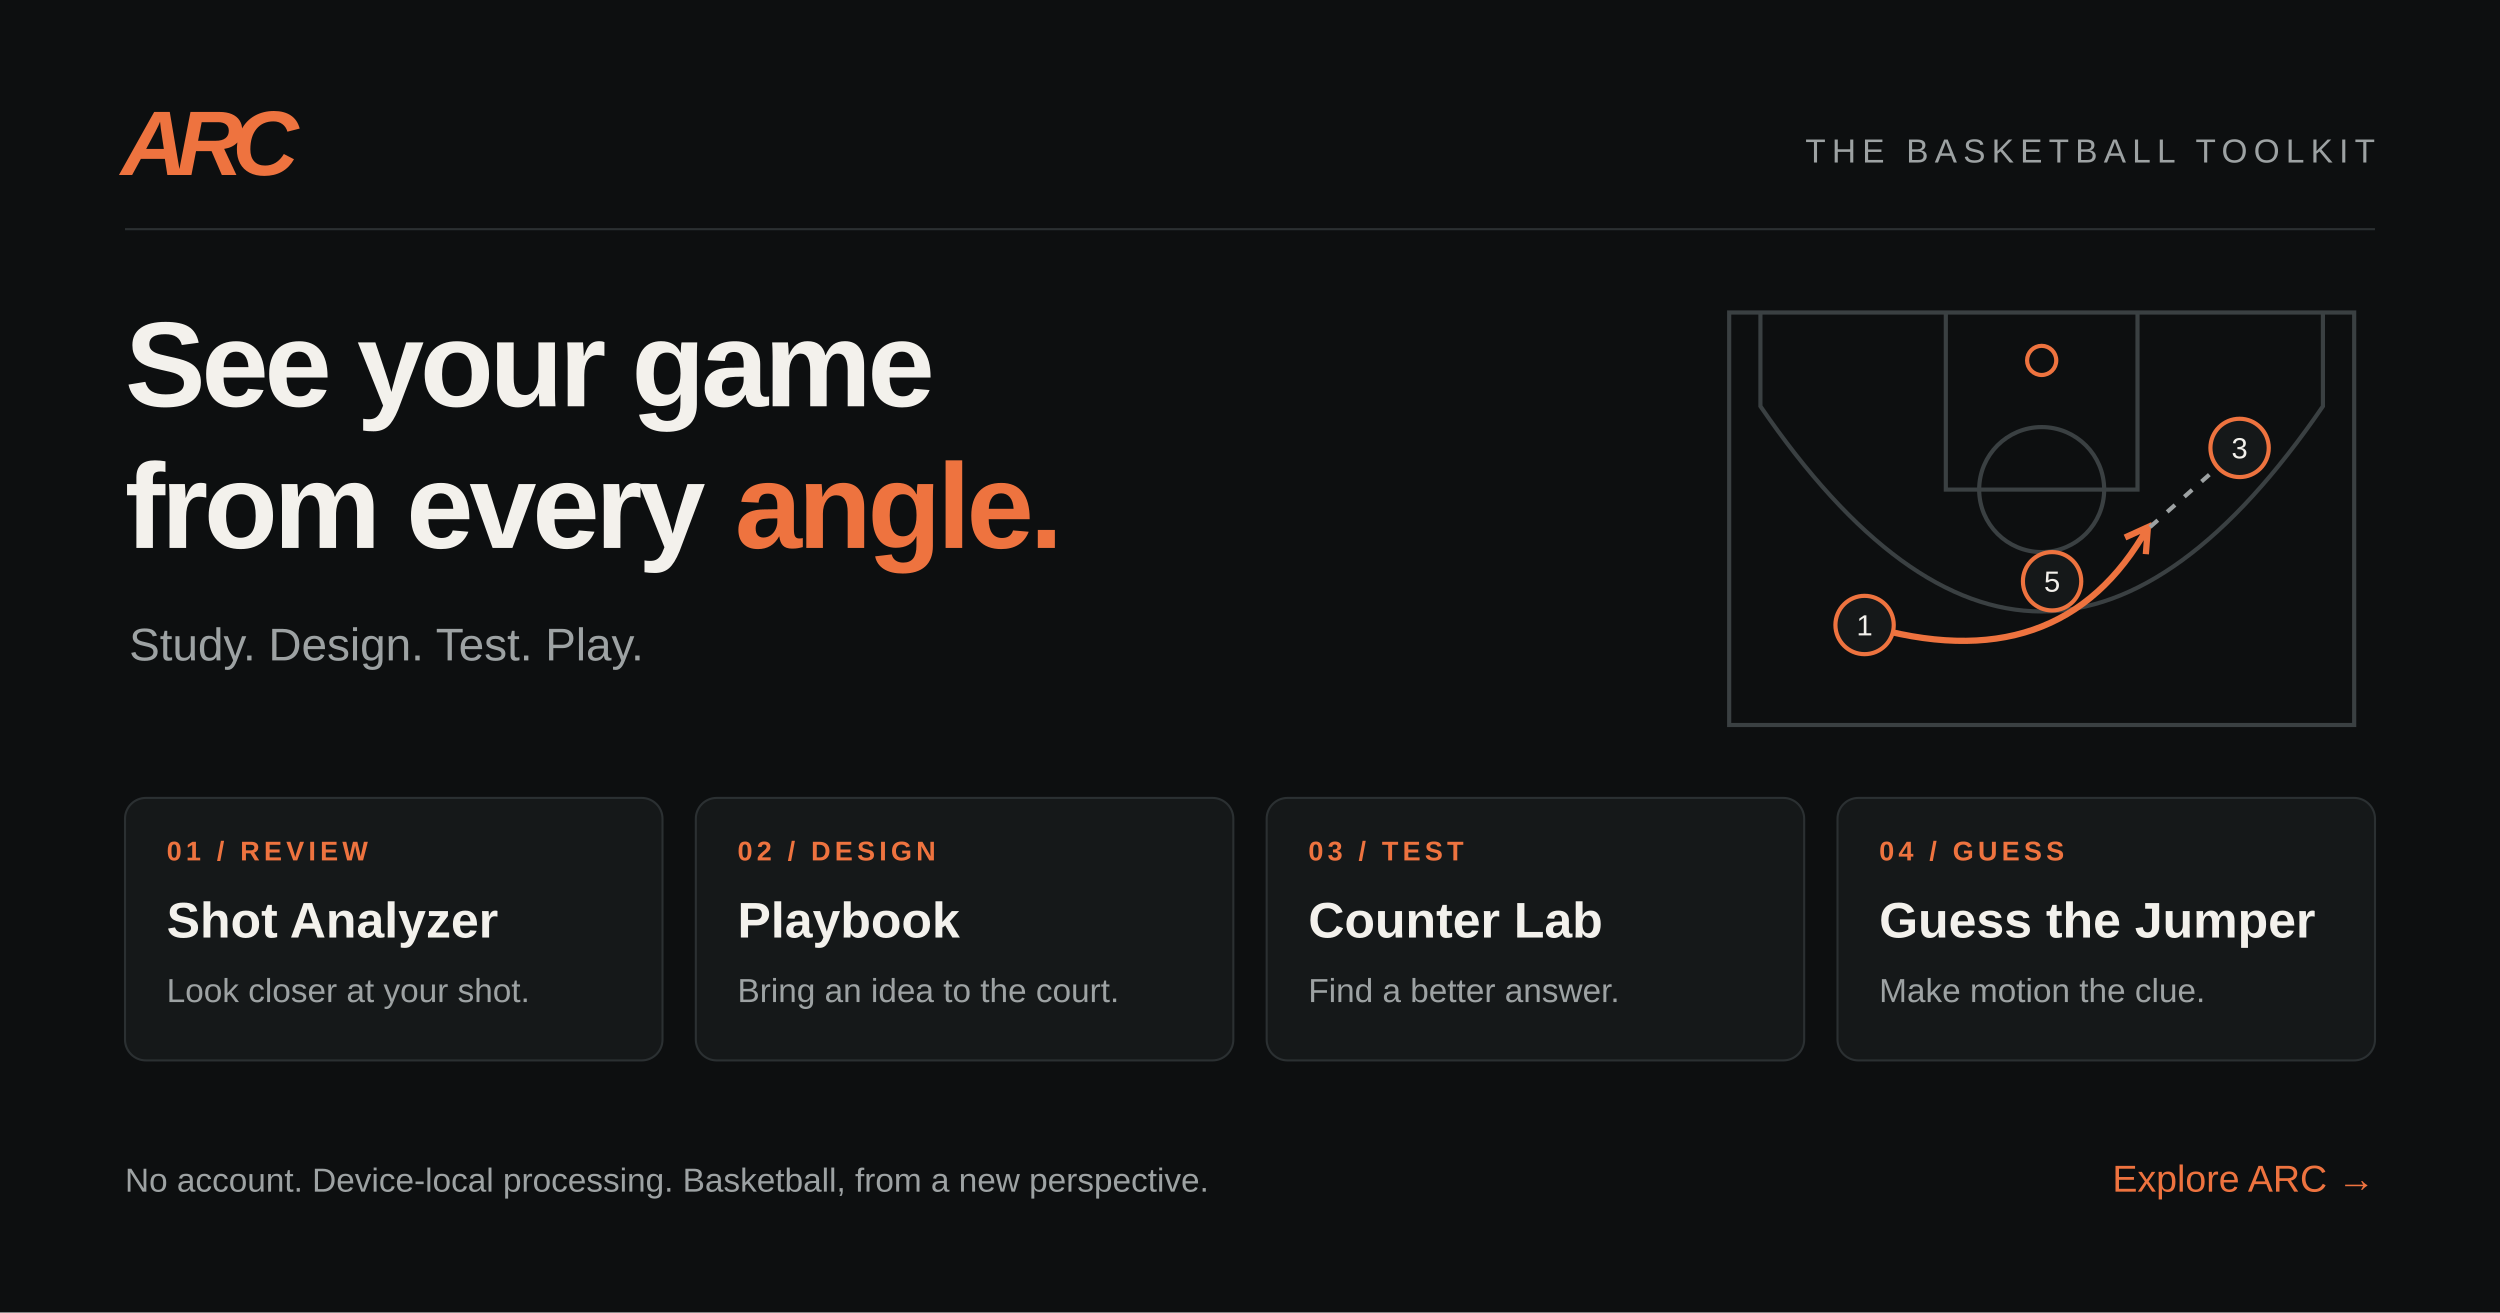
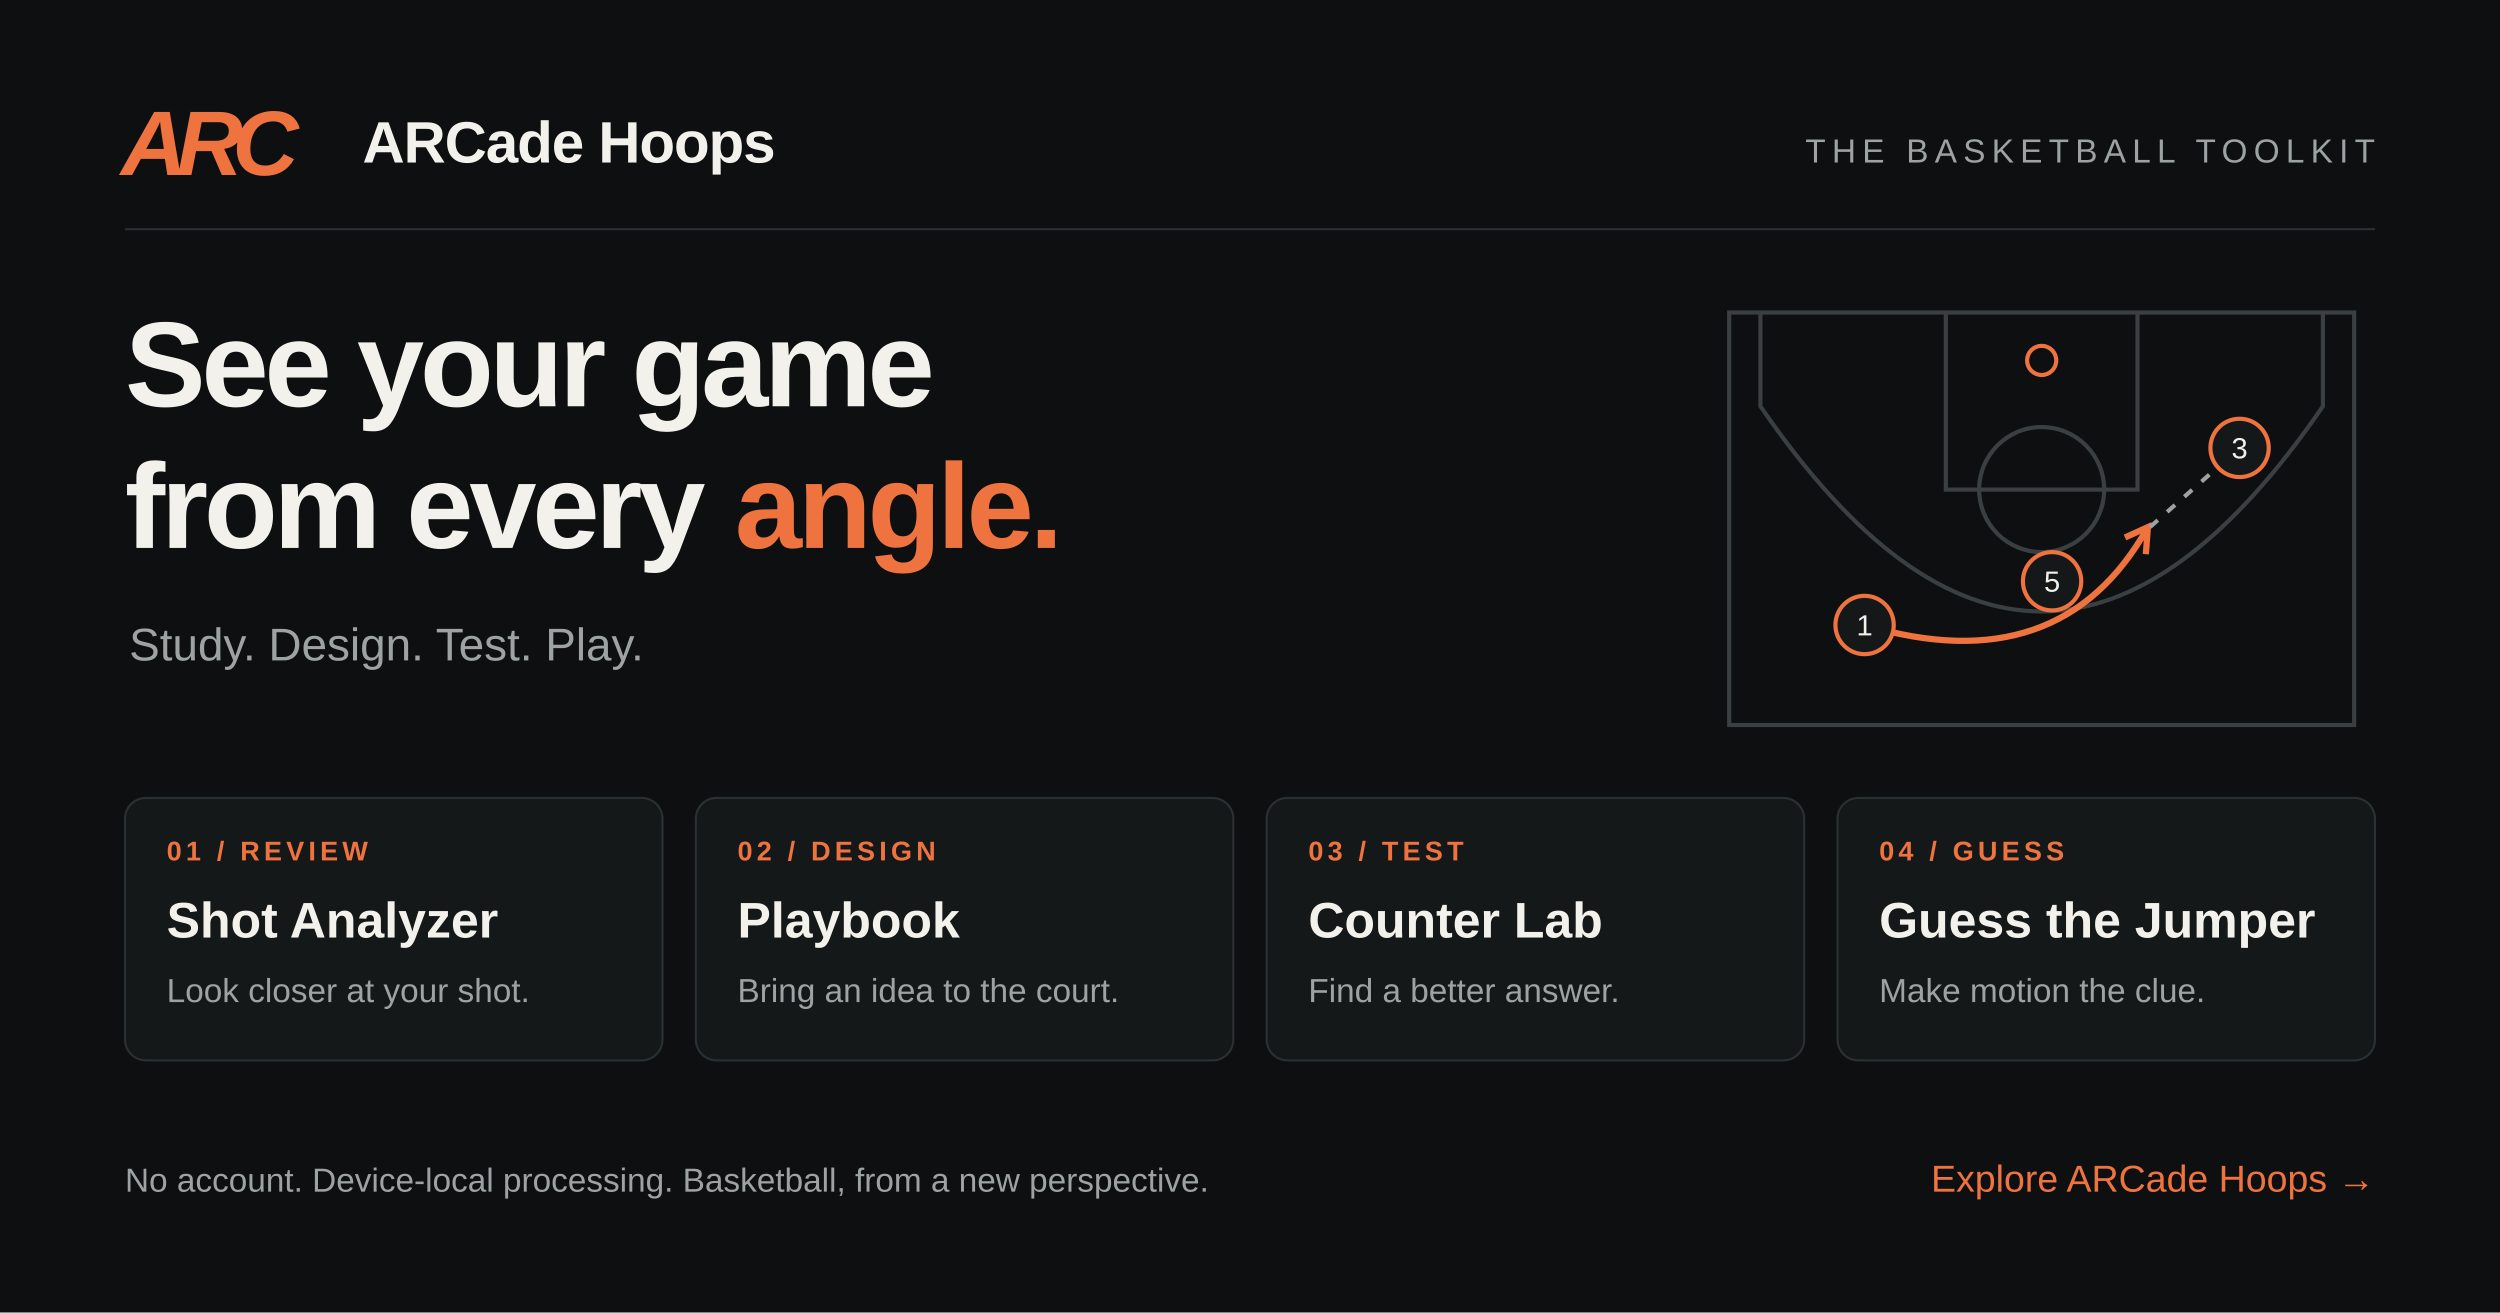
<svg xmlns="http://www.w3.org/2000/svg" width="1200" height="630" viewBox="0 0 1200 630">
  <rect width="1200" height="630" fill="#0d0f10" />
  <g font-family="Arial, Helvetica, sans-serif">
    <text x="58" y="84" fill="#ee733f" font-size="44" font-weight="900" font-style="oblique" letter-spacing="-5">ARC</text>
+     <text x="174" y="78" fill="#f3f1ec" font-size="28" font-weight="700" letter-spacing="-0.5">ARCade Hoops</text>
    <text x="1140" y="78" text-anchor="end" fill="#9da2a3" font-size="16" letter-spacing="3">THE BASKETBALL TOOLKIT</text>
    <path d="M60 110H1140" stroke="#2b3032" />
    <text x="60" y="195" fill="#f3f1ec" font-size="58" font-weight="750" letter-spacing="-2">See your game</text>
    <text x="60" y="263" fill="#f3f1ec" font-size="58" font-weight="750" letter-spacing="-2">from every <tspan fill="#ee733f">angle.</tspan>
    </text>
    <text x="62" y="317" fill="#9da2a3" font-size="22">Study. Design. Test. Play.</text>
    <g transform="translate(830 150)">
      <path d="M0 0H300V198H0Z M104 0V85H196V0 M15 0V45Q150 242 285 45V0" stroke="#3a4042" stroke-width="2" fill="none" />
      <circle cx="150" cy="85" r="30" stroke="#3a4042" stroke-width="2" fill="none" />
      <circle cx="150" cy="23" r="7" stroke="#ee733f" stroke-width="2" fill="none" />
      <path d="M65 150Q159 178 201 103 M190 108L201 103L200 116" stroke="#ee733f" stroke-width="3" fill="none" />
      <path d="M202 103L245 65" stroke="#9da2a3" stroke-width="2" stroke-dasharray="5 6" />
      <g fill="#151819" stroke="#ee733f" stroke-width="2">
        <circle cx="65" cy="150" r="14" />
        <circle cx="155" cy="129" r="14" />
        <circle cx="245" cy="65" r="14" />
      </g>
      <g fill="#f3f1ec" font-size="14" text-anchor="middle">
        <text x="65" y="155">1</text>
        <text x="155" y="134">5</text>
        <text x="245" y="70">3</text>
      </g>
    </g>
    <g fill="#151819" stroke="#2b3032">
      <rect x="60" y="383" width="258" height="126" rx="10" />
      <rect x="334" y="383" width="258" height="126" rx="10" />
      <rect x="608" y="383" width="258" height="126" rx="10" />
      <rect x="882" y="383" width="258" height="126" rx="10" />
    </g>
    <g fill="#ee733f" font-size="13" font-weight="700" letter-spacing="2">
      <text x="80" y="413">01 / REVIEW</text>
      <text x="354" y="413">02 / DESIGN</text>
      <text x="628" y="413">03 / TEST</text>
      <text x="902" y="413">04 / GUESS</text>
    </g>
    <g fill="#f3f1ec" font-size="24" font-weight="700">
      <text x="80" y="450">Shot Analyzer</text>
      <text x="354" y="450">Playbook</text>
      <text x="628" y="450">Counter Lab</text>
      <text x="902" y="450">Guess the Jumper</text>
    </g>
    <g fill="#9da2a3" font-size="16">
      <text x="80" y="481">Look closer at your shot.</text>
      <text x="354" y="481">Bring an idea to the court.</text>
      <text x="628" y="481">Find a better answer.</text>
      <text x="902" y="481">Make motion the clue.</text>
    </g>
    <text x="60" y="572" fill="#9da2a3" font-size="16">No account. Device-local processing. Basketball, from a new perspective.</text>
-     <text x="1140" y="572" text-anchor="end" fill="#ee733f" font-size="18">Explore ARC →</text>
+     <text x="1140" y="572" text-anchor="end" fill="#ee733f" font-size="18">Explore ARCade Hoops →</text>
  </g>
</svg>
